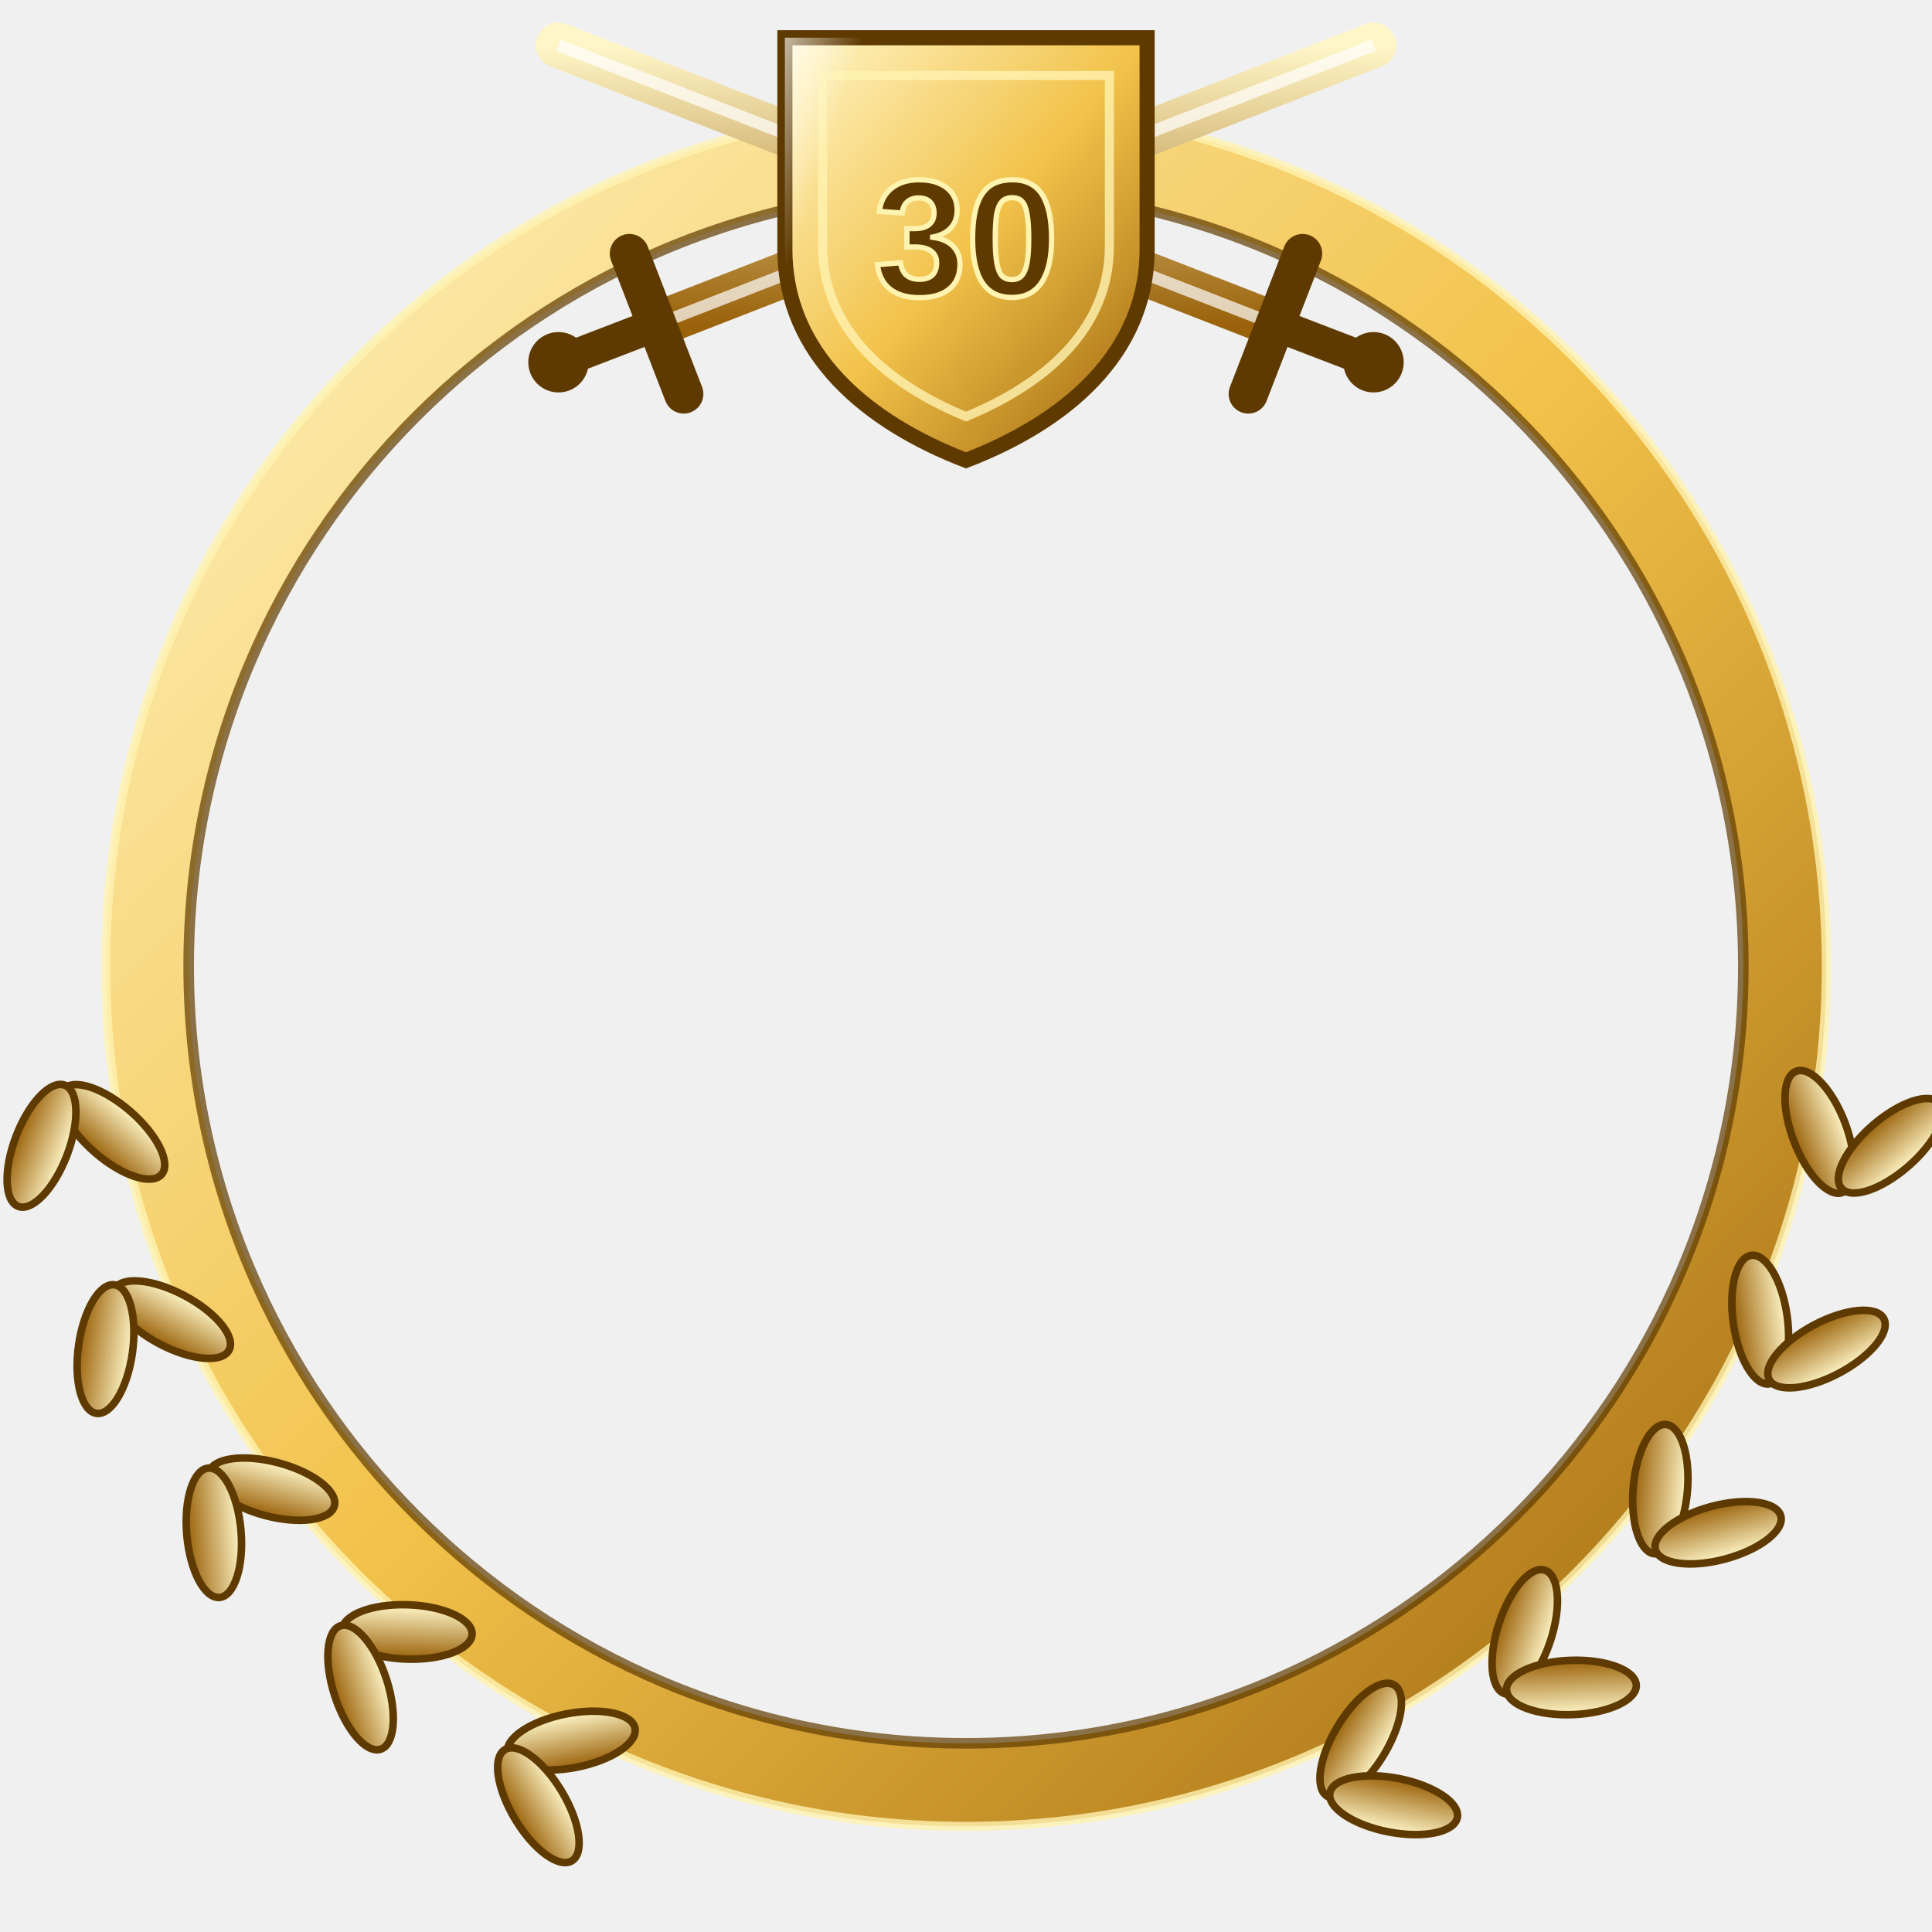
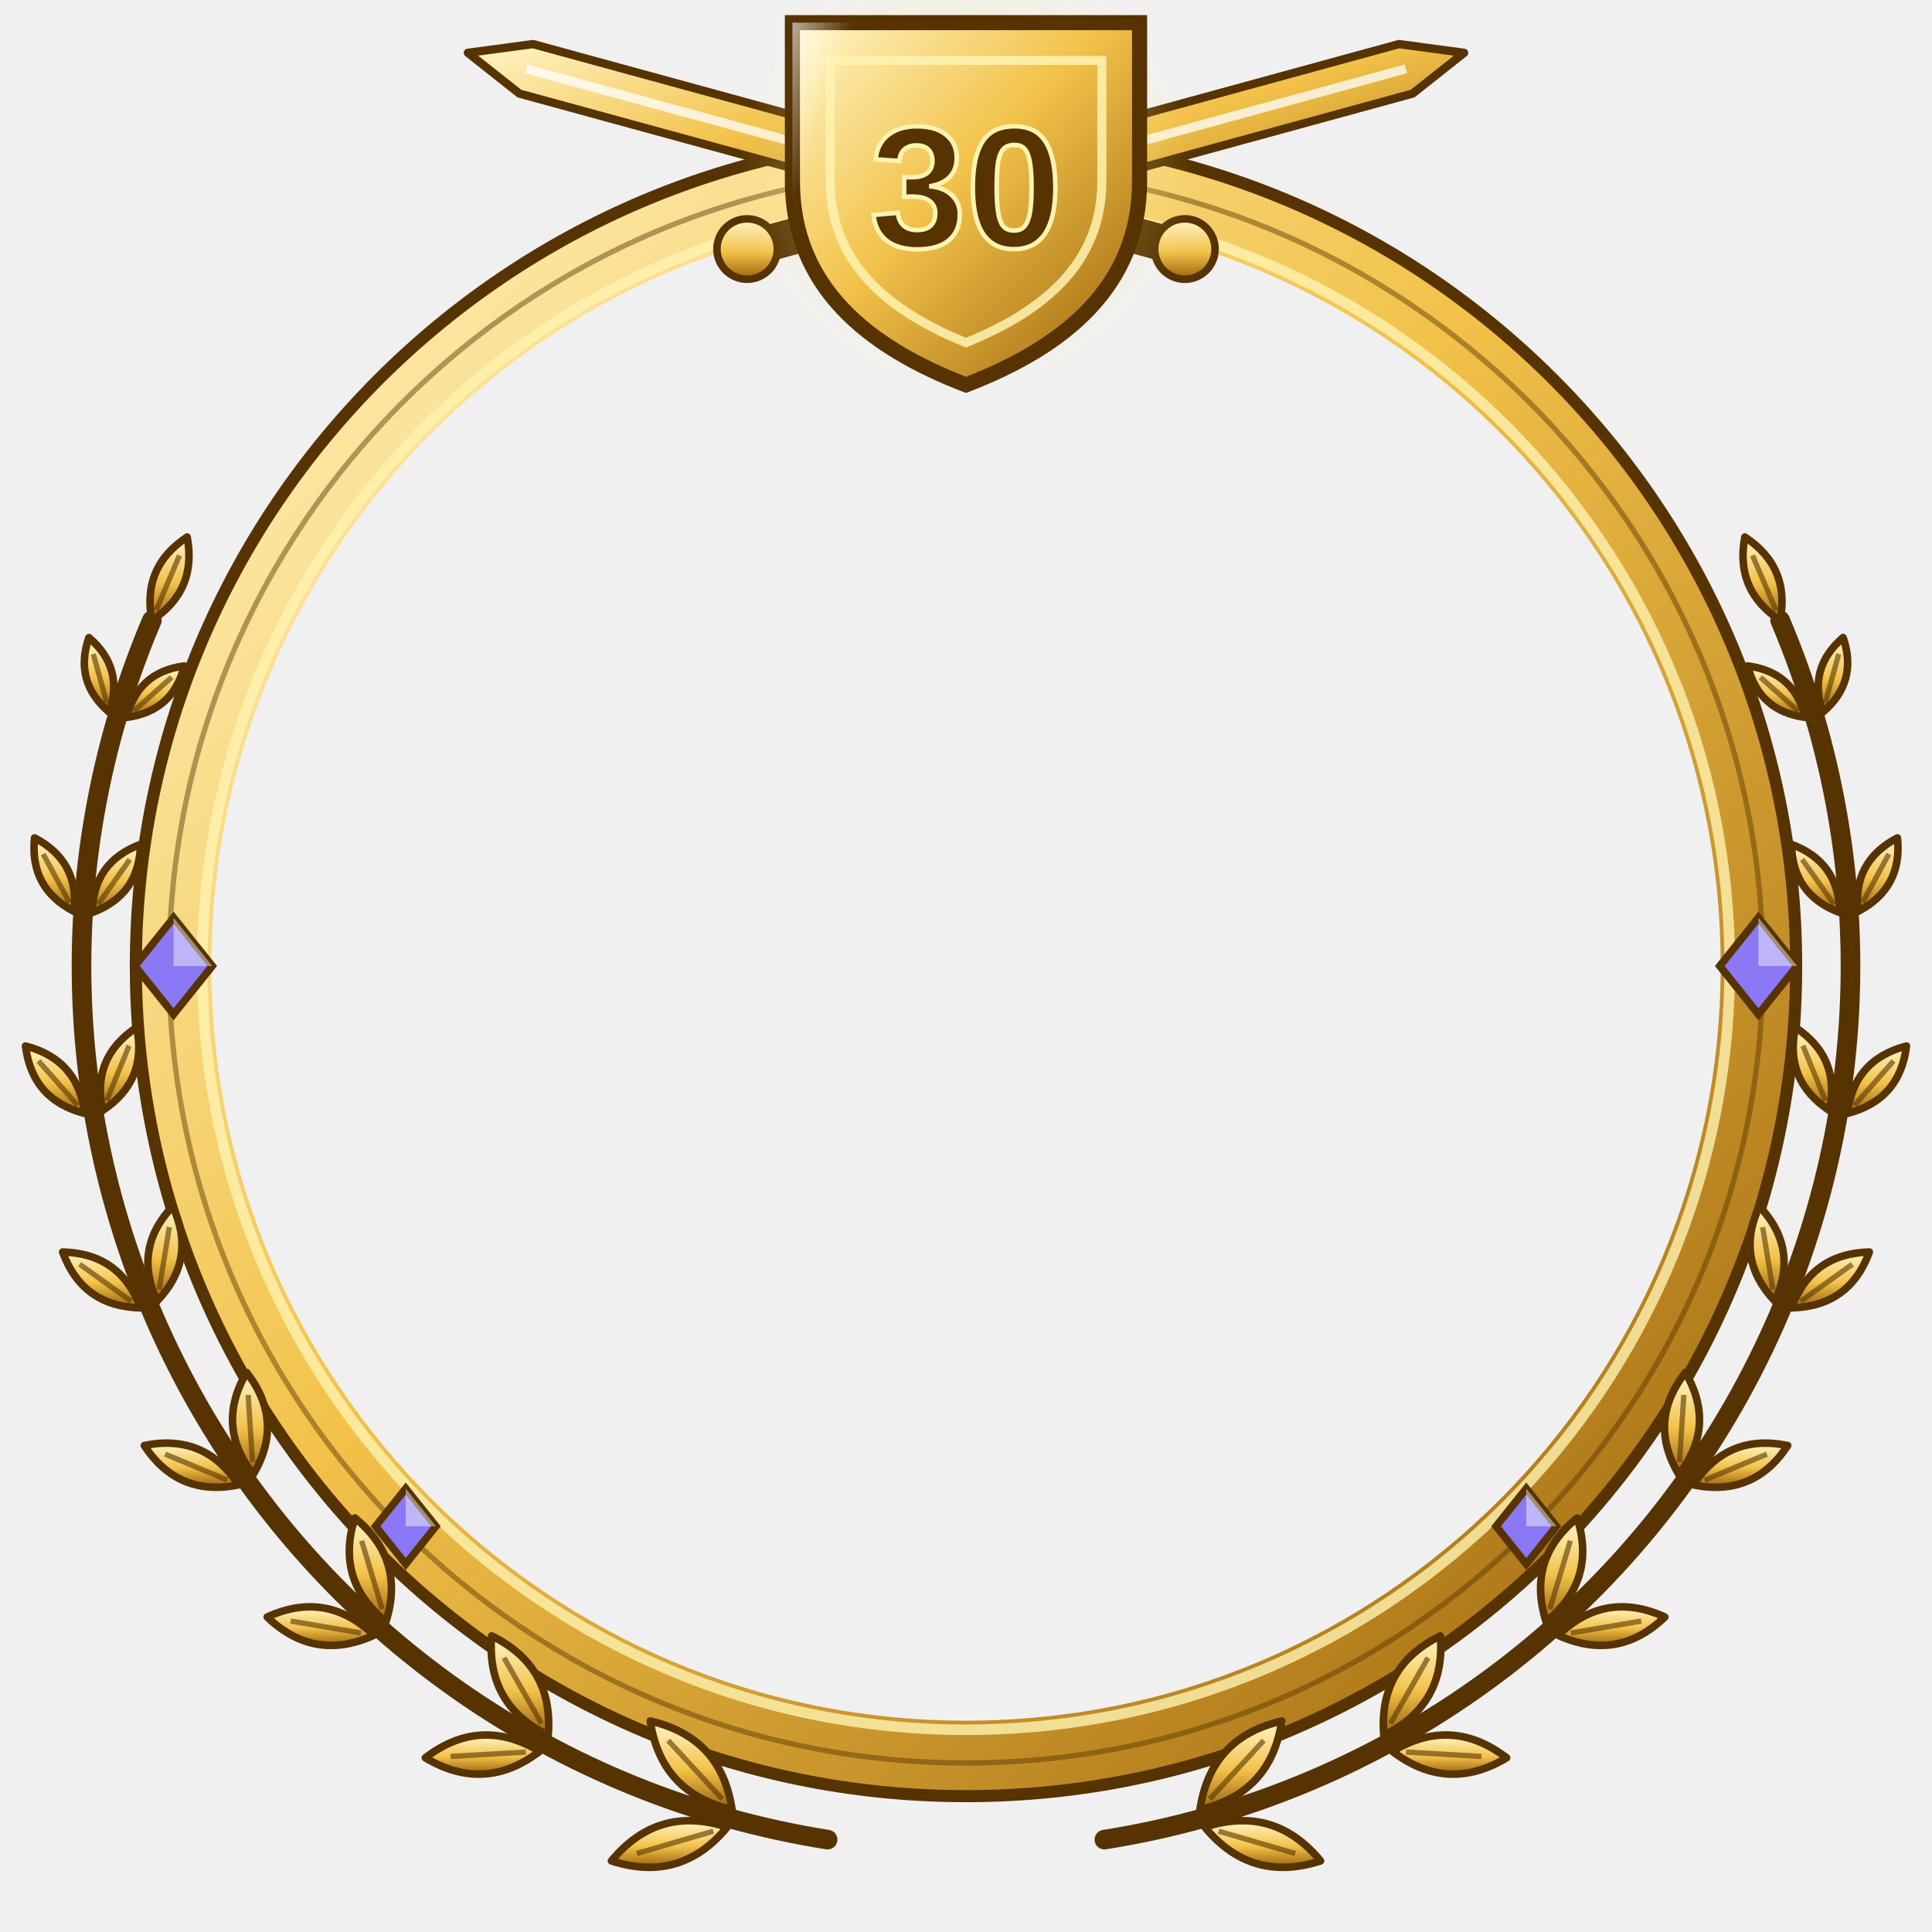
<svg xmlns="http://www.w3.org/2000/svg" viewBox="0 0 128 128">
  <defs>
    <linearGradient id="niv30-m" x1="0" y1="0" x2="1" y2="1">
      <stop offset="0" stop-color="#fff6c8" />
-       <stop offset=".5" stop-color="#f2c24a" />
+       <stop offset=".45" stop-color="#f2c24a" />
      <stop offset="1" stop-color="#9a620a" />
    </linearGradient>
    <linearGradient id="niv30-b" x1="0" y1="0" x2="0" y2="1">
      <stop offset="0" stop-color="#fff6c8" />
+       <stop offset=".55" stop-color="#f2c24a" />
      <stop offset="1" stop-color="#9a620a" />
    </linearGradient>
    <linearGradient id="niv30-g" x1="0" y1="0" x2="1" y2="0">
      <stop offset="0" stop-color="#fff" stop-opacity="0" />
-       <stop offset=".5" stop-color="#fff" stop-opacity=".85" />
+       <stop offset=".5" stop-color="#fff" stop-opacity=".9" />
      <stop offset="1" stop-color="#fff" stop-opacity="0" />
    </linearGradient>
    <clipPath id="niv30-c">
-       <path d="M52 2.5h24v14c0 7-5.5 11.5-12 14-6.5-2.5-12-7-12-14Z" />
+       <path d="M52.5 1.5h23v10.5c0 7-5 11-11.5 13.5-6.5-2.5-11.5-6.5-11.5-13.5Z" />
    </clipPath>
+     <mask id="niv30-r">
+       <path d="M119 64A55 55 0 1 0 9 64A55 55 0 1 0 119 64ZM114 64A50 50 0 1 1 14 64A50 50 0 1 1 114 64Z" fill="#fff" fill-rule="evenodd" />
+     </mask>
+     <radialGradient id="niv30-h">
+       <stop offset="0" stop-color="#fff3b0" stop-opacity=".7" />
+       <stop offset="1" stop-color="#fff3b0" stop-opacity="0" />
+     </radialGradient>
  </defs>
-   <style>.lu{animation:lu 3.6s ease-in-out infinite}@keyframes lu{0%,55%{transform:translateX(-30px)}100%{transform:translateX(30px)}}@media (prefers-reduced-motion:reduce){*{animation:none!important}}</style>
+   <style>.tw{transform-box:fill-box;transform-origin:center;animation:tw 2.4s ease-in-out infinite alternate}@keyframes tw{from{opacity:.25;transform:scale(.55) rotate(-15deg)}to{opacity:1;transform:scale(1) rotate(15deg)}}.lu{animation:lu 4s ease-in-out infinite}@keyframes lu{0%,55%{transform:translateX(-32px)}100%{transform:translateX(32px)}}.rt{transform-origin:64px 64px;animation:rt 7s linear infinite}@keyframes rt{to{transform:rotate(360deg)}}@media (prefers-reduced-motion:reduce){*{animation:none!important}}</style>
  <g class="">
-     <path d="M121 64A57 57 0 1 0 7 64A57 57 0 1 0 121 64ZM115.5 64A51.5 51.5 0 1 1 12.5 64A51.5 51.5 0 1 1 115.5 64Z" fill="url(#niv30-m)" fill-rule="evenodd" />
-     <circle cx="64" cy="64" r="51.5" fill="none" stroke="#5e3a00" stroke-width=".7" opacity=".7" />
-     <circle cx="64" cy="64" r="57" fill="none" stroke="#fff3b0" stroke-width=".6" opacity=".8" />
-     <ellipse cx="90.15" cy="115.32" rx="4.3" ry="1.8" transform="rotate(121.0 90.15 115.32)" fill="url(#niv30-b)" stroke="#5e3a00" stroke-width=".5" />
-     <ellipse cx="92.33" cy="119.60" rx="4.3" ry="1.8" transform="rotate(191.0 92.33 119.60)" fill="url(#niv30-b)" stroke="#5e3a00" stroke-width=".5" />
-     <ellipse cx="101.02" cy="108.12" rx="4.3" ry="1.8" transform="rotate(108.0 101.02 108.12)" fill="url(#niv30-b)" stroke="#5e3a00" stroke-width=".5" />
-     <ellipse cx="104.11" cy="111.80" rx="4.3" ry="1.8" transform="rotate(178.0 104.11 111.80)" fill="url(#niv30-b)" stroke="#5e3a00" stroke-width=".5" />
-     <ellipse cx="110.00" cy="98.66" rx="4.3" ry="1.8" transform="rotate(95.0 110.00 98.66)" fill="url(#niv30-b)" stroke="#5e3a00" stroke-width=".5" />
-     <ellipse cx="113.83" cy="101.55" rx="4.3" ry="1.8" transform="rotate(165.0 113.83 101.55)" fill="url(#niv30-b)" stroke="#5e3a00" stroke-width=".5" />
-     <ellipse cx="116.62" cy="87.43" rx="4.3" ry="1.8" transform="rotate(82.0 116.62 87.43)" fill="url(#niv30-b)" stroke="#5e3a00" stroke-width=".5" />
-     <ellipse cx="121.01" cy="89.38" rx="4.3" ry="1.8" transform="rotate(152.0 121.01 89.38)" fill="url(#niv30-b)" stroke="#5e3a00" stroke-width=".5" />
-     <ellipse cx="120.54" cy="74.99" rx="4.3" ry="1.8" transform="rotate(69.0 120.54 74.99)" fill="url(#niv30-b)" stroke="#5e3a00" stroke-width=".5" />
-     <ellipse cx="125.25" cy="75.91" rx="4.3" ry="1.8" transform="rotate(139.0 125.25 75.91)" fill="url(#niv30-b)" stroke="#5e3a00" stroke-width=".5" />
-     <ellipse cx="37.85" cy="115.32" rx="4.3" ry="1.8" transform="rotate(349.0 37.85 115.32)" fill="url(#niv30-b)" stroke="#5e3a00" stroke-width=".5" />
-     <ellipse cx="35.67" cy="119.60" rx="4.3" ry="1.8" transform="rotate(419.0 35.67 119.60)" fill="url(#niv30-b)" stroke="#5e3a00" stroke-width=".5" />
-     <ellipse cx="26.98" cy="108.12" rx="4.3" ry="1.8" transform="rotate(362.0 26.98 108.12)" fill="url(#niv30-b)" stroke="#5e3a00" stroke-width=".5" />
-     <ellipse cx="23.89" cy="111.80" rx="4.3" ry="1.8" transform="rotate(432.0 23.89 111.80)" fill="url(#niv30-b)" stroke="#5e3a00" stroke-width=".5" />
-     <ellipse cx="18.00" cy="98.66" rx="4.3" ry="1.8" transform="rotate(375.0 18.00 98.66)" fill="url(#niv30-b)" stroke="#5e3a00" stroke-width=".5" />
-     <ellipse cx="14.17" cy="101.55" rx="4.3" ry="1.8" transform="rotate(445.0 14.17 101.55)" fill="url(#niv30-b)" stroke="#5e3a00" stroke-width=".5" />
-     <ellipse cx="11.38" cy="87.43" rx="4.3" ry="1.8" transform="rotate(388.0 11.38 87.43)" fill="url(#niv30-b)" stroke="#5e3a00" stroke-width=".5" />
-     <ellipse cx="6.99" cy="89.38" rx="4.3" ry="1.8" transform="rotate(458.0 6.99 89.38)" fill="url(#niv30-b)" stroke="#5e3a00" stroke-width=".5" />
-     <ellipse cx="7.46" cy="74.99" rx="4.3" ry="1.8" transform="rotate(401.0 7.46 74.99)" fill="url(#niv30-b)" stroke="#5e3a00" stroke-width=".5" />
-     <ellipse cx="2.75" cy="75.91" rx="4.3" ry="1.8" transform="rotate(471.0 2.75 75.91)" fill="url(#niv30-b)" stroke="#5e3a00" stroke-width=".5" />
-     <line x1="43.5" y1="21.5" x2="91.0" y2="3.0" stroke="url(#niv30-b)" stroke-width="3" stroke-linecap="round" />
-     <line x1="43.5" y1="21.5" x2="91.0" y2="3.0" stroke="#fff" stroke-width=".8" opacity=".7" />
-     <line x1="41.7" y1="16.8" x2="45.3" y2="26.1" stroke="#5e3a00" stroke-width="2.6" stroke-linecap="round" />
-     <line x1="37.0" y1="24.0" x2="43.5" y2="21.5" stroke="#5e3a00" stroke-width="2.2" stroke-linecap="round" />
-     <circle cx="37.0" cy="24.0" r="2" fill="#5e3a00" />
-     <line x1="84.5" y1="21.5" x2="37.0" y2="3.0" stroke="url(#niv30-b)" stroke-width="3" stroke-linecap="round" />
-     <line x1="84.5" y1="21.5" x2="37.0" y2="3.0" stroke="#fff" stroke-width=".8" opacity=".7" />
-     <line x1="82.7" y1="26.1" x2="86.3" y2="16.8" stroke="#5e3a00" stroke-width="2.6" stroke-linecap="round" />
-     <line x1="91.0" y1="24.0" x2="84.5" y2="21.5" stroke="#5e3a00" stroke-width="2.2" stroke-linecap="round" />
-     <circle cx="91.0" cy="24.0" r="2" fill="#5e3a00" />
-     <path d="M52 2.5h24v14c0 7-5.5 11.5-12 14-6.5-2.5-12-7-12-14Z" fill="url(#niv30-m)" stroke="#5e3a00" stroke-width="1" />
-     <path d="M54.5 5h19v11.3c0 5.6-4.4 9.2-9.5 11.3-5.1-2.1-9.5-5.7-9.5-11.3Z" fill="none" stroke="#fff3b0" stroke-width=".6" opacity=".8" />
-     <text x="64" y="19.6" text-anchor="middle" font-family="Arial Black,Arial,sans-serif" font-weight="900" font-size="11" fill="#5e3a00" stroke="#fff3b0" stroke-width=".35">30</text>
+     <path d="M119 64A55 55 0 1 0 9 64A55 55 0 1 0 119 64ZM114 64A50 50 0 1 1 14 64A50 50 0 1 1 114 64Z" fill="url(#niv30-m)" fill-rule="evenodd" />
+     <circle cx="64" cy="64" r="55" fill="none" stroke="#563300" stroke-width=".8" />
+     <circle cx="64" cy="64" r="50.6" fill="none" stroke="#fff3b0" stroke-width=".7" opacity=".8" />
+     <circle cx="64" cy="64" r="52.8" fill="none" stroke="#563300" stroke-width=".35" opacity=".45" />
+     <g mask="url(#niv30-r)">
+       <g class="rt">
+         <ellipse cx="64" cy="9" rx="13" ry="5" fill="url(#niv30-g)" />
+       </g>
+     </g>
+     <path d="M54.83 121.88A58.6 58.6 0 0 1 10.06 41.1" fill="none" stroke="#563300" stroke-width="1.3" stroke-linecap="round" />
+     <path d="M48.18 121.05Q43.58 119.56 40.51 123.29Q45.11 124.78 48.18 121.05Z" fill="url(#niv30-b)" stroke="#563300" stroke-width=".5" stroke-linejoin="round" />
+     <path d="M47.26 121.32L42.19 122.8" stroke="#563300" stroke-width=".35" opacity=".6" />
+     <path d="M48.5 119.89Q47.79 115.11 43.08 114.02Q43.79 118.8 48.5 119.89Z" fill="url(#niv30-b)" stroke="#563300" stroke-width=".5" stroke-linejoin="round" />
+     <path d="M47.85 119.19L44.27 115.31" stroke="#563300" stroke-width=".35" opacity=".6" />
+     <path d="M35.75 116.03Q31.82 113.67 28.18 116.46Q32.11 118.82 35.75 116.03Z" fill="url(#niv30-b)" stroke="#563300" stroke-width=".5" stroke-linejoin="round" />
+     <path d="M34.84 116.08L29.85 116.37" stroke="#563300" stroke-width=".35" opacity=".6" />
+     <path d="M36.32 114.97Q36.69 110.4 32.57 108.38Q32.21 112.95 36.32 114.97Z" fill="url(#niv30-b)" stroke="#563300" stroke-width=".5" stroke-linejoin="round" />
+     <path d="M35.87 114.18L33.39 109.83" stroke="#563300" stroke-width=".35" opacity=".6" />
+     <path d="M24.77 108.34Q21.65 105.33 17.7 107.13Q20.83 110.14 24.77 108.34Z" fill="url(#niv30-b)" stroke="#563300" stroke-width=".5" stroke-linejoin="round" />
+     <path d="M23.92 108.19L19.26 107.4" stroke="#563300" stroke-width=".35" opacity=".6" />
+     <path d="M25.57 107.44Q26.87 103.3 23.51 100.57Q22.2 104.7 25.57 107.44Z" fill="url(#niv30-b)" stroke="#563300" stroke-width=".5" stroke-linejoin="round" />
+     <path d="M25.32 106.61L23.96 102.08" stroke="#563300" stroke-width=".35" opacity=".6" />
+     <path d="M15.8 98.38Q13.57 94.95 9.56 95.77Q11.8 99.19 15.8 98.38Z" fill="url(#niv30-b)" stroke="#563300" stroke-width=".5" stroke-linejoin="round" />
+     <path d="M15.06 98.06L10.94 96.34" stroke="#563300" stroke-width=".35" opacity=".6" />
+     <path d="M16.78 97.68Q18.86 94.16 16.34 90.93Q14.27 94.45 16.78 97.68Z" fill="url(#niv30-b)" stroke="#563300" stroke-width=".5" stroke-linejoin="round" />
+     <path d="M16.73 96.87L16.44 92.42" stroke="#563300" stroke-width=".35" opacity=".6" />
+     <path d="M9.31 86.65Q7.99 83.05 4.15 82.95Q5.47 86.56 9.31 86.65Z" fill="url(#niv30-b)" stroke="#563300" stroke-width=".5" stroke-linejoin="round" />
+     <path d="M8.69 86.21L5.28 83.76" stroke="#563300" stroke-width=".35" opacity=".6" />
+     <path d="M10.41 86.2Q13.06 83.41 11.44 79.92Q8.8 82.71 10.41 86.2Z" fill="url(#niv30-b)" stroke="#563300" stroke-width=".5" stroke-linejoin="round" />
+     <path d="M10.54 85.44L11.22 81.3" stroke="#563300" stroke-width=".35" opacity=".6" />
+     <path d="M5.61 73.77Q5.17 70.2 1.69 69.3Q2.13 72.87 5.61 73.77Z" fill="url(#niv30-b)" stroke="#563300" stroke-width=".5" stroke-linejoin="round" />
+     <path d="M5.14 73.23L2.55 70.29" stroke="#563300" stroke-width=".35" opacity=".6" />
+     <path d="M6.8 73.57Q9.79 71.59 9.05 68.07Q6.05 70.06 6.8 73.57Z" fill="url(#niv30-b)" stroke="#563300" stroke-width=".5" stroke-linejoin="round" />
+     <path d="M7.07 72.91L8.55 69.28" stroke="#563300" stroke-width=".35" opacity=".6" />
+     <path d="M4.91 60.39Q5.26 57.06 2.29 55.51Q1.94 58.84 4.91 60.39Z" fill="url(#niv30-b)" stroke="#563300" stroke-width=".5" stroke-linejoin="round" />
+     <path d="M4.6 59.8L2.86 56.58" stroke="#563300" stroke-width=".35" opacity=".6" />
+     <path d="M6.11 60.46Q9.24 59.29 9.31 55.94Q6.17 57.11 6.11 60.46Z" fill="url(#niv30-b)" stroke="#563300" stroke-width=".5" stroke-linejoin="round" />
+     <path d="M6.49 59.92L8.6 56.94" stroke="#563300" stroke-width=".35" opacity=".6" />
+     <path d="M7.24 47.19Q8.24 44.25 5.89 42.24Q4.88 45.17 7.24 47.19Z" fill="url(#niv30-b)" stroke="#563300" stroke-width=".5" stroke-linejoin="round" />
+     <path d="M7.08 46.59L6.18 43.33" stroke="#563300" stroke-width=".35" opacity=".6" />
+     <path d="M8.39 47.53Q11.46 47.12 12.21 44.12Q9.14 44.52 8.39 47.53Z" fill="url(#niv30-b)" stroke="#563300" stroke-width=".5" stroke-linejoin="round" />
+     <path d="M8.85 47.12L11.37 44.87" stroke="#563300" stroke-width=".35" opacity=".6" />
+     <path d="M10.06 41.1Q13.07 39.12 12.4 35.58Q9.39 37.56 10.06 41.1Z" fill="url(#niv30-b)" stroke="#563300" stroke-width=".5" stroke-linejoin="round" />
+     <path d="M10.34 40.44L11.89 36.8" stroke="#563300" stroke-width=".35" opacity=".6" />
+     <path d="M73.17 121.88A58.6 58.6 0 0 0 117.94 41.1" fill="none" stroke="#563300" stroke-width="1.3" stroke-linecap="round" />
+     <path d="M79.82 121.05Q82.89 124.78 87.49 123.29Q84.42 119.56 79.82 121.05Z" fill="url(#niv30-b)" stroke="#563300" stroke-width=".5" stroke-linejoin="round" />
+     <path d="M80.74 121.32L85.81 122.8" stroke="#563300" stroke-width=".35" opacity=".6" />
+     <path d="M79.5 119.89Q84.21 118.8 84.92 114.02Q80.21 115.11 79.5 119.89Z" fill="url(#niv30-b)" stroke="#563300" stroke-width=".5" stroke-linejoin="round" />
+     <path d="M80.15 119.19L83.73 115.31" stroke="#563300" stroke-width=".35" opacity=".6" />
+     <path d="M92.25 116.03Q95.89 118.82 99.82 116.46Q96.18 113.67 92.25 116.03Z" fill="url(#niv30-b)" stroke="#563300" stroke-width=".5" stroke-linejoin="round" />
+     <path d="M93.16 116.08L98.15 116.37" stroke="#563300" stroke-width=".35" opacity=".6" />
+     <path d="M91.68 114.97Q95.79 112.95 95.43 108.38Q91.31 110.4 91.68 114.97Z" fill="url(#niv30-b)" stroke="#563300" stroke-width=".5" stroke-linejoin="round" />
+     <path d="M92.13 114.18L94.61 109.83" stroke="#563300" stroke-width=".35" opacity=".6" />
+     <path d="M103.23 108.34Q107.17 110.14 110.3 107.13Q106.35 105.33 103.23 108.34Z" fill="url(#niv30-b)" stroke="#563300" stroke-width=".5" stroke-linejoin="round" />
+     <path d="M104.08 108.19L108.74 107.4" stroke="#563300" stroke-width=".35" opacity=".6" />
+     <path d="M102.43 107.44Q105.8 104.7 104.49 100.57Q101.13 103.3 102.43 107.44Z" fill="url(#niv30-b)" stroke="#563300" stroke-width=".5" stroke-linejoin="round" />
+     <path d="M102.68 106.61L104.04 102.08" stroke="#563300" stroke-width=".35" opacity=".6" />
+     <path d="M112.2 98.38Q116.2 99.19 118.44 95.77Q114.43 94.95 112.2 98.38Z" fill="url(#niv30-b)" stroke="#563300" stroke-width=".5" stroke-linejoin="round" />
+     <path d="M112.94 98.06L117.06 96.34" stroke="#563300" stroke-width=".35" opacity=".6" />
+     <path d="M111.22 97.68Q113.73 94.45 111.66 90.93Q109.14 94.16 111.22 97.68Z" fill="url(#niv30-b)" stroke="#563300" stroke-width=".5" stroke-linejoin="round" />
+     <path d="M111.27 96.87L111.56 92.42" stroke="#563300" stroke-width=".35" opacity=".6" />
+     <path d="M118.69 86.65Q122.53 86.56 123.85 82.95Q120.01 83.05 118.69 86.65Z" fill="url(#niv30-b)" stroke="#563300" stroke-width=".5" stroke-linejoin="round" />
+     <path d="M119.31 86.21L122.72 83.76" stroke="#563300" stroke-width=".35" opacity=".6" />
+     <path d="M117.59 86.2Q119.2 82.71 116.56 79.92Q114.94 83.41 117.59 86.2Z" fill="url(#niv30-b)" stroke="#563300" stroke-width=".5" stroke-linejoin="round" />
+     <path d="M117.46 85.44L116.78 81.3" stroke="#563300" stroke-width=".35" opacity=".6" />
+     <path d="M122.39 73.77Q125.87 72.87 126.31 69.3Q122.83 70.2 122.39 73.77Z" fill="url(#niv30-b)" stroke="#563300" stroke-width=".5" stroke-linejoin="round" />
+     <path d="M122.86 73.23L125.45 70.29" stroke="#563300" stroke-width=".35" opacity=".6" />
+     <path d="M121.2 73.57Q121.95 70.06 118.95 68.07Q118.21 71.59 121.2 73.57Z" fill="url(#niv30-b)" stroke="#563300" stroke-width=".5" stroke-linejoin="round" />
+     <path d="M120.93 72.91L119.45 69.28" stroke="#563300" stroke-width=".35" opacity=".6" />
+     <path d="M123.09 60.39Q126.06 58.84 125.71 55.51Q122.74 57.06 123.09 60.39Z" fill="url(#niv30-b)" stroke="#563300" stroke-width=".5" stroke-linejoin="round" />
+     <path d="M123.4 59.8L125.14 56.58" stroke="#563300" stroke-width=".35" opacity=".6" />
+     <path d="M121.89 60.46Q121.83 57.11 118.69 55.94Q118.76 59.29 121.89 60.46Z" fill="url(#niv30-b)" stroke="#563300" stroke-width=".5" stroke-linejoin="round" />
+     <path d="M121.51 59.92L119.4 56.94" stroke="#563300" stroke-width=".35" opacity=".6" />
+     <path d="M120.76 47.19Q123.12 45.17 122.11 42.24Q119.76 44.25 120.76 47.19Z" fill="url(#niv30-b)" stroke="#563300" stroke-width=".5" stroke-linejoin="round" />
+     <path d="M120.92 46.59L121.82 43.33" stroke="#563300" stroke-width=".35" opacity=".6" />
+     <path d="M119.61 47.53Q118.86 44.52 115.79 44.12Q116.54 47.12 119.61 47.53Z" fill="url(#niv30-b)" stroke="#563300" stroke-width=".5" stroke-linejoin="round" />
+     <path d="M119.15 47.12L116.63 44.87" stroke="#563300" stroke-width=".35" opacity=".6" />
+     <path d="M117.94 41.1Q118.61 37.56 115.6 35.58Q114.93 39.12 117.94 41.1Z" fill="url(#niv30-b)" stroke="#563300" stroke-width=".5" stroke-linejoin="round" />
+     <path d="M117.66 40.44L116.11 36.8" stroke="#563300" stroke-width=".35" opacity=".6" />
+     <path d="M11.5 60.8L14.06 64L11.5 67.2L8.94 64Z" fill="#8a78f5" stroke="#563300" stroke-width=".5" />
+     <path d="M11.5 60.8L14.06 64L11.5 64Z" fill="#fff" opacity=".45" />
+     <path d="M116.5 60.8L119.06 64L116.5 67.2L113.94 64Z" fill="#8a78f5" stroke="#563300" stroke-width=".5" />
+     <path d="M116.5 60.8L119.06 64L116.5 64Z" fill="#fff" opacity=".45" />
+     <path d="M26.88 98.62L28.88 101.12L26.88 103.62L24.88 101.12Z" fill="#8a78f5" stroke="#563300" stroke-width=".5" />
+     <path d="M26.88 98.62L28.88 101.12L26.88 101.12Z" fill="#fff" opacity=".45" />
+     <path d="M101.12 98.62L103.12 101.12L101.12 103.62L99.12 101.12Z" fill="#8a78f5" stroke="#563300" stroke-width=".5" />
+     <path d="M101.12 98.62L103.12 101.12L101.12 101.12Z" fill="#fff" opacity=".45" />
+     <polygon points="71.71,12.88 35.31,2.92 31,3.5 34.41,6.2 70.82,16.16" fill="url(#niv30-m)" stroke="#563300" stroke-width=".55" stroke-linejoin="round" />
+     <line x1="70.3" y1="14.26" x2="34.86" y2="4.56" stroke="#fff" stroke-width=".6" opacity=".75" />
+     <line x1="78.5" y1="16.5" x2="71.27" y2="14.52" stroke="#563300" stroke-width="2.4" stroke-linecap="round" />
+     <line x1="69.95" y1="19.34" x2="72.59" y2="9.7" stroke="url(#niv30-b)" stroke-width="2.4" stroke-linecap="round" />
+     <line x1="69.95" y1="19.34" x2="72.59" y2="9.7" stroke="#563300" stroke-width=".4" stroke-linecap="round" opacity=".6" />
+     <circle cx="78.5" cy="16.5" r="2" fill="url(#niv30-b)" stroke="#563300" stroke-width=".5" />
+     <polygon points="57.18,16.16 93.59,6.2 97,3.5 92.69,2.92 56.29,12.88" fill="url(#niv30-m)" stroke="#563300" stroke-width=".55" stroke-linejoin="round" />
+     <line x1="57.7" y1="14.26" x2="93.14" y2="4.56" stroke="#fff" stroke-width=".6" opacity=".75" />
+     <line x1="49.5" y1="16.5" x2="56.73" y2="14.52" stroke="#563300" stroke-width="2.4" stroke-linecap="round" />
+     <line x1="55.41" y1="9.7" x2="58.05" y2="19.34" stroke="url(#niv30-b)" stroke-width="2.4" stroke-linecap="round" />
+     <line x1="55.41" y1="9.7" x2="58.05" y2="19.34" stroke="#563300" stroke-width=".4" stroke-linecap="round" opacity=".6" />
+     <circle cx="49.5" cy="16.5" r="2" fill="url(#niv30-b)" stroke="#563300" stroke-width=".5" />
+     <circle cx="64" cy="11" r="15" fill="url(#niv30-h)" />
+     <path d="M52.5 1.5h23v10.5c0 7-5 11-11.5 13.5-6.5-2.5-11.5-6.5-11.5-13.5Z" fill="url(#niv30-m)" stroke="#563300" stroke-width="1" />
+     <path d="M55 4h18v8c0 5.4-3.8 8.6-9 10.7-5.2-2.1-9-5.3-9-10.7Z" fill="none" stroke="#fff3b0" stroke-width=".6" opacity=".85" />
+     <text x="64" y="16.4" text-anchor="middle" font-family="Arial Black,Arial,sans-serif" font-weight="900" font-size="11.5" fill="#563300" stroke="#fff3b0" stroke-width=".3">30</text>
    <g clip-path="url(#niv30-c)">
-       <rect class="lu" x="44" y="0" width="14" height="34" fill="url(#niv30-g)" transform="skewX(-18)" />
+       <rect class="lu" x="45" y="0" width="12" height="30" fill="url(#niv30-g)" transform="skewX(-18)" />
    </g>
  </g>
</svg>
